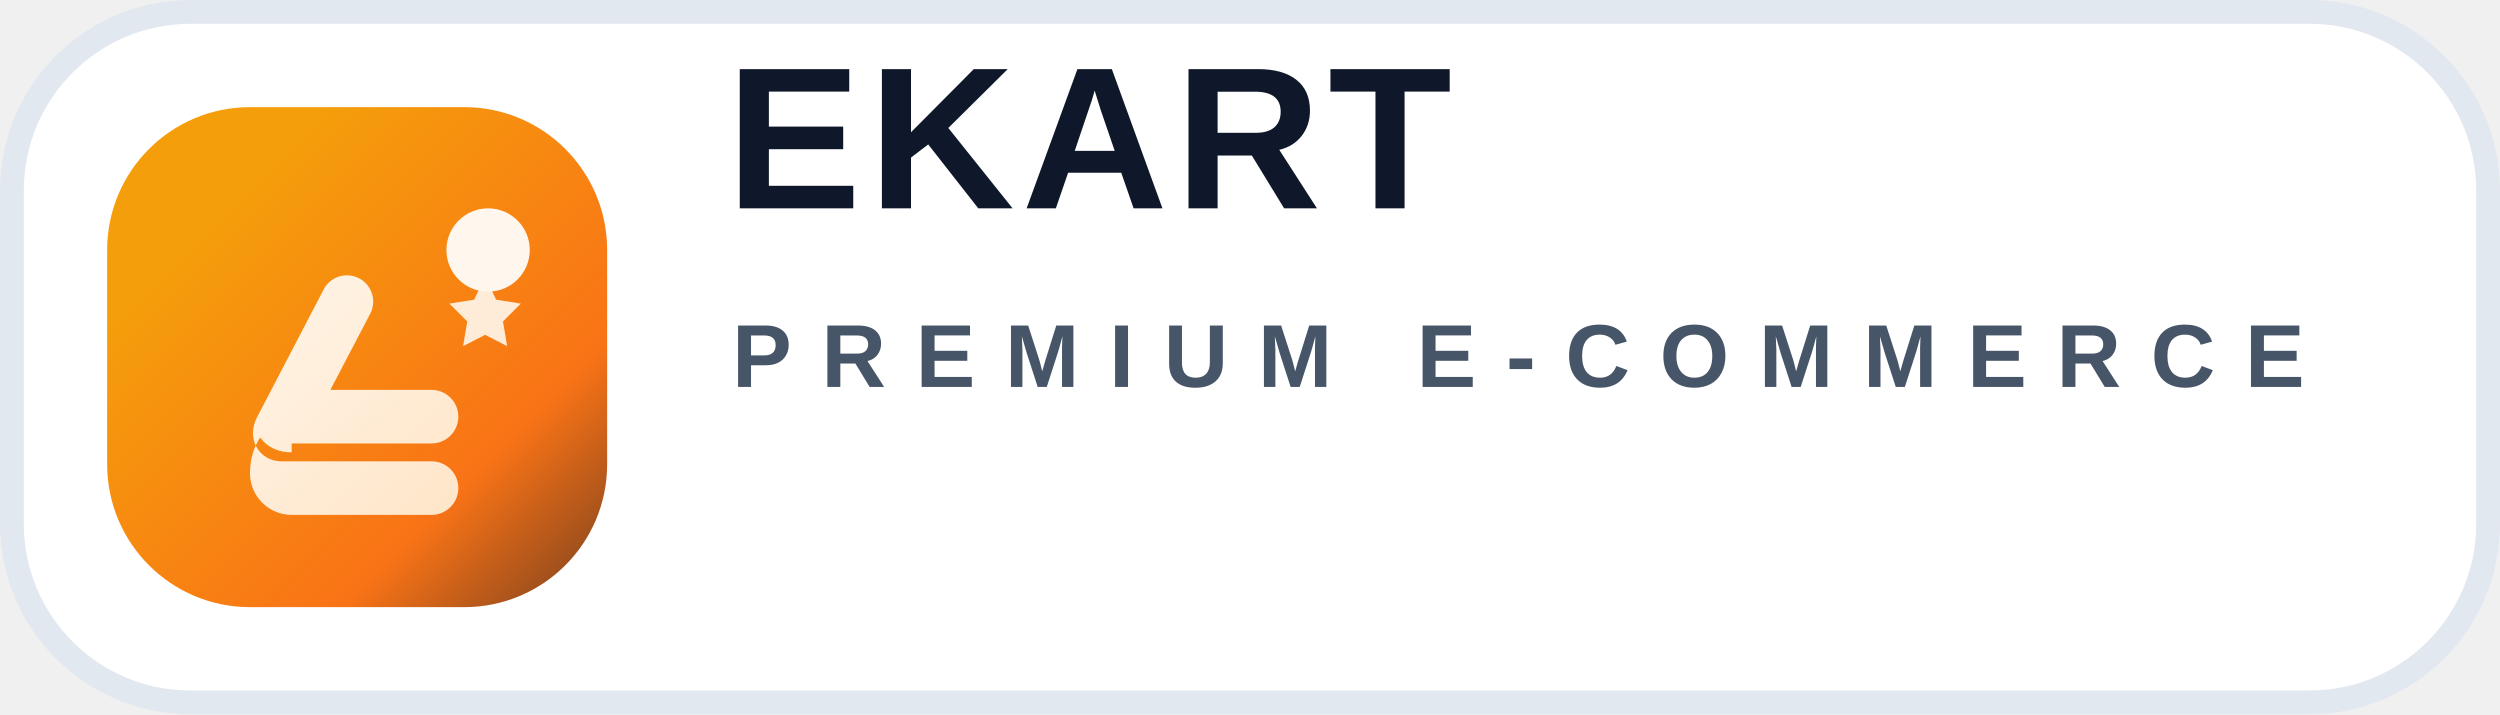
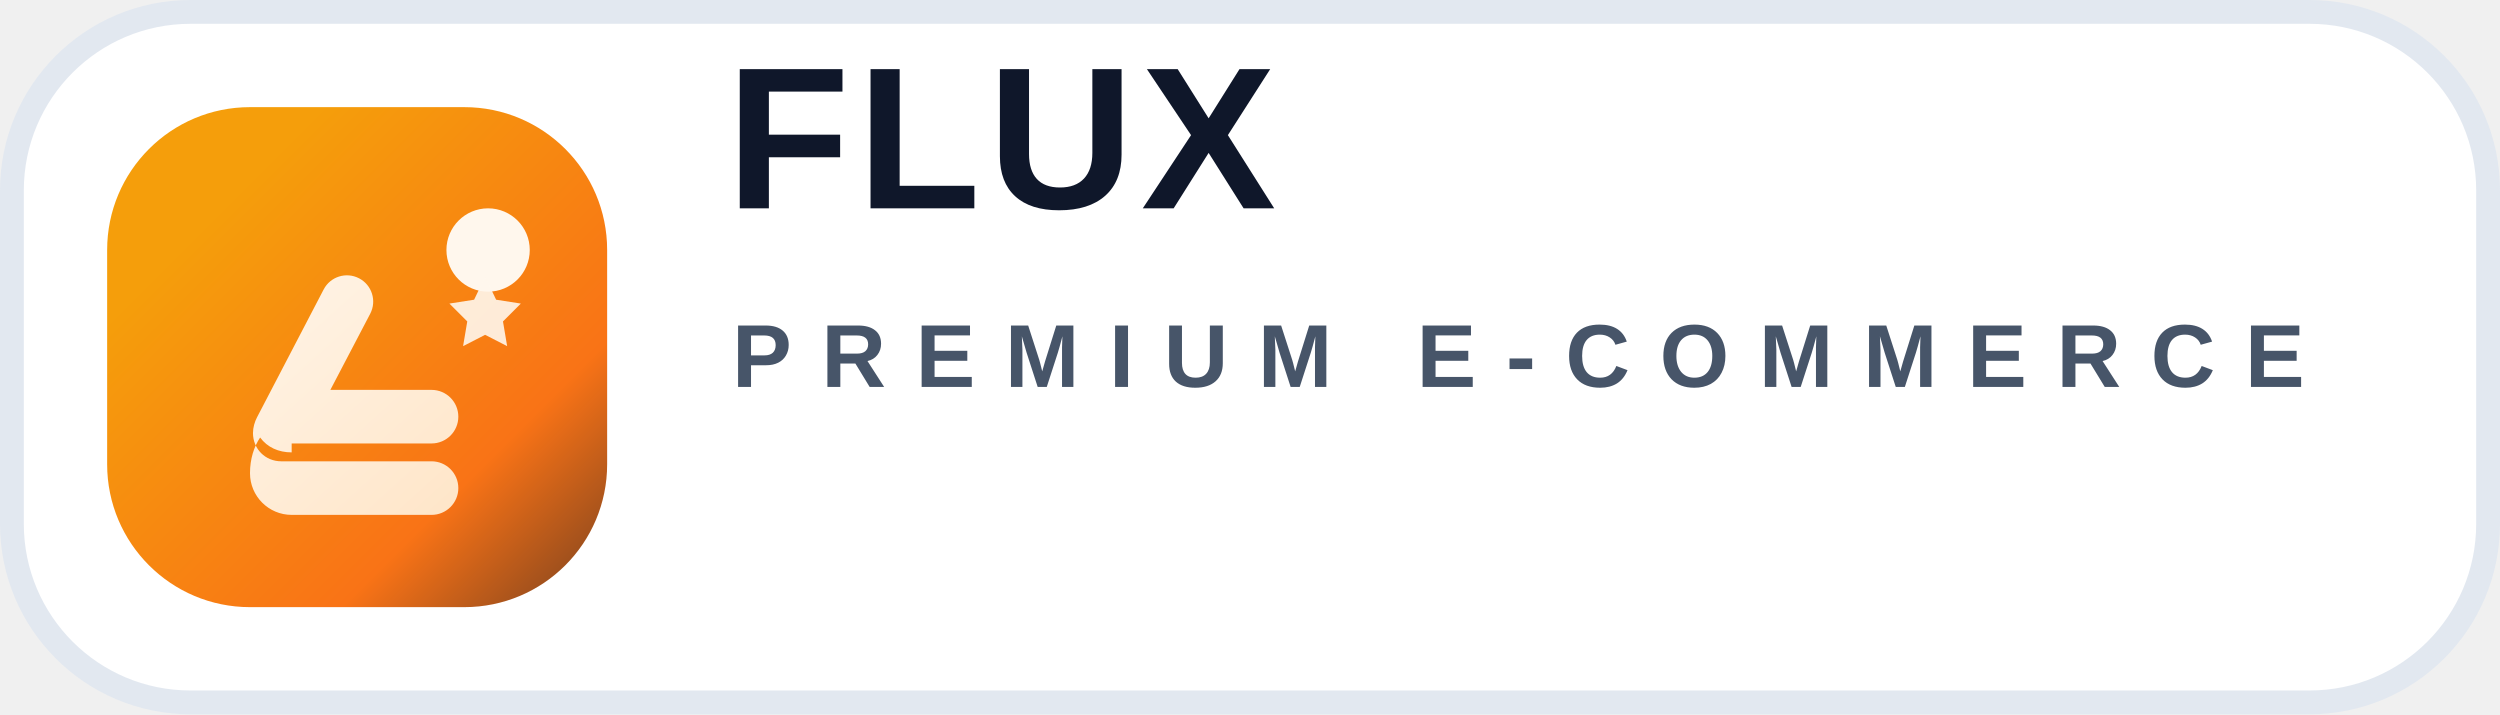
<svg xmlns="http://www.w3.org/2000/svg" width="420" height="120" viewBox="0 0 420 120" fill="none">
  <defs>
-     <linearGradient id="ekartGradient" x1="18" y1="18" x2="102" y2="102" gradientUnits="userSpaceOnUse">
+     <linearGradient id="fluxGradient" x1="18" y1="18" x2="102" y2="102" gradientUnits="userSpaceOnUse">
      <stop offset="0" stop-color="#F59E0B" />
      <stop offset="0.52" stop-color="#F97316" />
      <stop offset="1" stop-color="#111827" />
    </linearGradient>
-     <linearGradient id="ekartAccent" x1="22" y1="18" x2="98" y2="102" gradientUnits="userSpaceOnUse">
+     <linearGradient id="fluxAccent" x1="22" y1="18" x2="98" y2="102" gradientUnits="userSpaceOnUse">
      <stop offset="0" stop-color="#FFF7ED" />
      <stop offset="1" stop-color="#FED7AA" />
    </linearGradient>
  </defs>
  <rect x="2" y="2" width="416" height="116" rx="30" fill="#FFFFFF" />
  <rect x="2" y="2" width="416" height="116" rx="30" stroke="#E2E8F0" stroke-width="4" />
  <g transform="translate(18 18)">
-     <rect width="84" height="84" rx="24" fill="url(#ekartGradient)" />
-     <path d="M31 56.5H54.5C56.985 56.5 59 54.485 59 52C59 49.515 56.985 47.5 54.5 47.5H37.5L44.2 34.7C45.323 32.537 44.484 29.875 42.32 28.753C40.157 27.63 37.496 28.469 36.373 30.632L25.2 52.068C24.775 52.873 24.5 53.824 24.5 54.75C24.5 57.426 26.574 59.5 29.25 59.5H54.5C56.985 59.5 59 61.515 59 64C59 66.485 56.985 68.5 54.5 68.5H31C27.134 68.5 24 65.366 24 61.5C24 59.085 24.671 57.048 25.7 55.5C26.925 57.161 28.791 58 31 58Z" fill="url(#ekartAccent)" />
+     <rect width="84" height="84" rx="24" fill="url(#fluxGradient)" />
+     <path d="M31 56.5H54.5C56.985 56.5 59 54.485 59 52C59 49.515 56.985 47.5 54.5 47.5H37.5L44.2 34.7C45.323 32.537 44.484 29.875 42.32 28.753C40.157 27.63 37.496 28.469 36.373 30.632L25.2 52.068C24.775 52.873 24.5 53.824 24.5 54.75C24.5 57.426 26.574 59.5 29.25 59.5H54.5C56.985 59.5 59 61.515 59 64C59 66.485 56.985 68.5 54.5 68.5H31C27.134 68.5 24 65.366 24 61.5C24 59.085 24.671 57.048 25.7 55.5C26.925 57.161 28.791 58 31 58Z" fill="url(#fluxAccent)" />
    <circle cx="64" cy="24" r="7" fill="#FFF7ED" />
    <path d="M63.5 28.5L65.35 32.35L69.5 33L66.5 36L67.2 40.15L63.5 38.25L59.8 40.15L60.5 36L57.5 33L61.65 32.35L63.5 28.5Z" fill="#FFF7ED" opacity="0.9" />
  </g>
  <g transform="translate(122 35)">
-     <text x="0" y="0" fill="#0F172A" font-family="Manrope, Segoe UI, Arial, sans-serif" font-size="34" font-weight="800" letter-spacing="1.2">EKART</text>
+     <text x="0" y="0" fill="#0F172A" font-family="Manrope, Segoe UI, Arial, sans-serif" font-size="34" font-weight="800" letter-spacing="1.2">FLUX</text>
    <text x="1" y="30" fill="#475569" font-family="Manrope, Segoe UI, Arial, sans-serif" font-size="15" font-weight="600" letter-spacing="5">PREMIUM E-COMMERCE</text>
  </g>
</svg>
